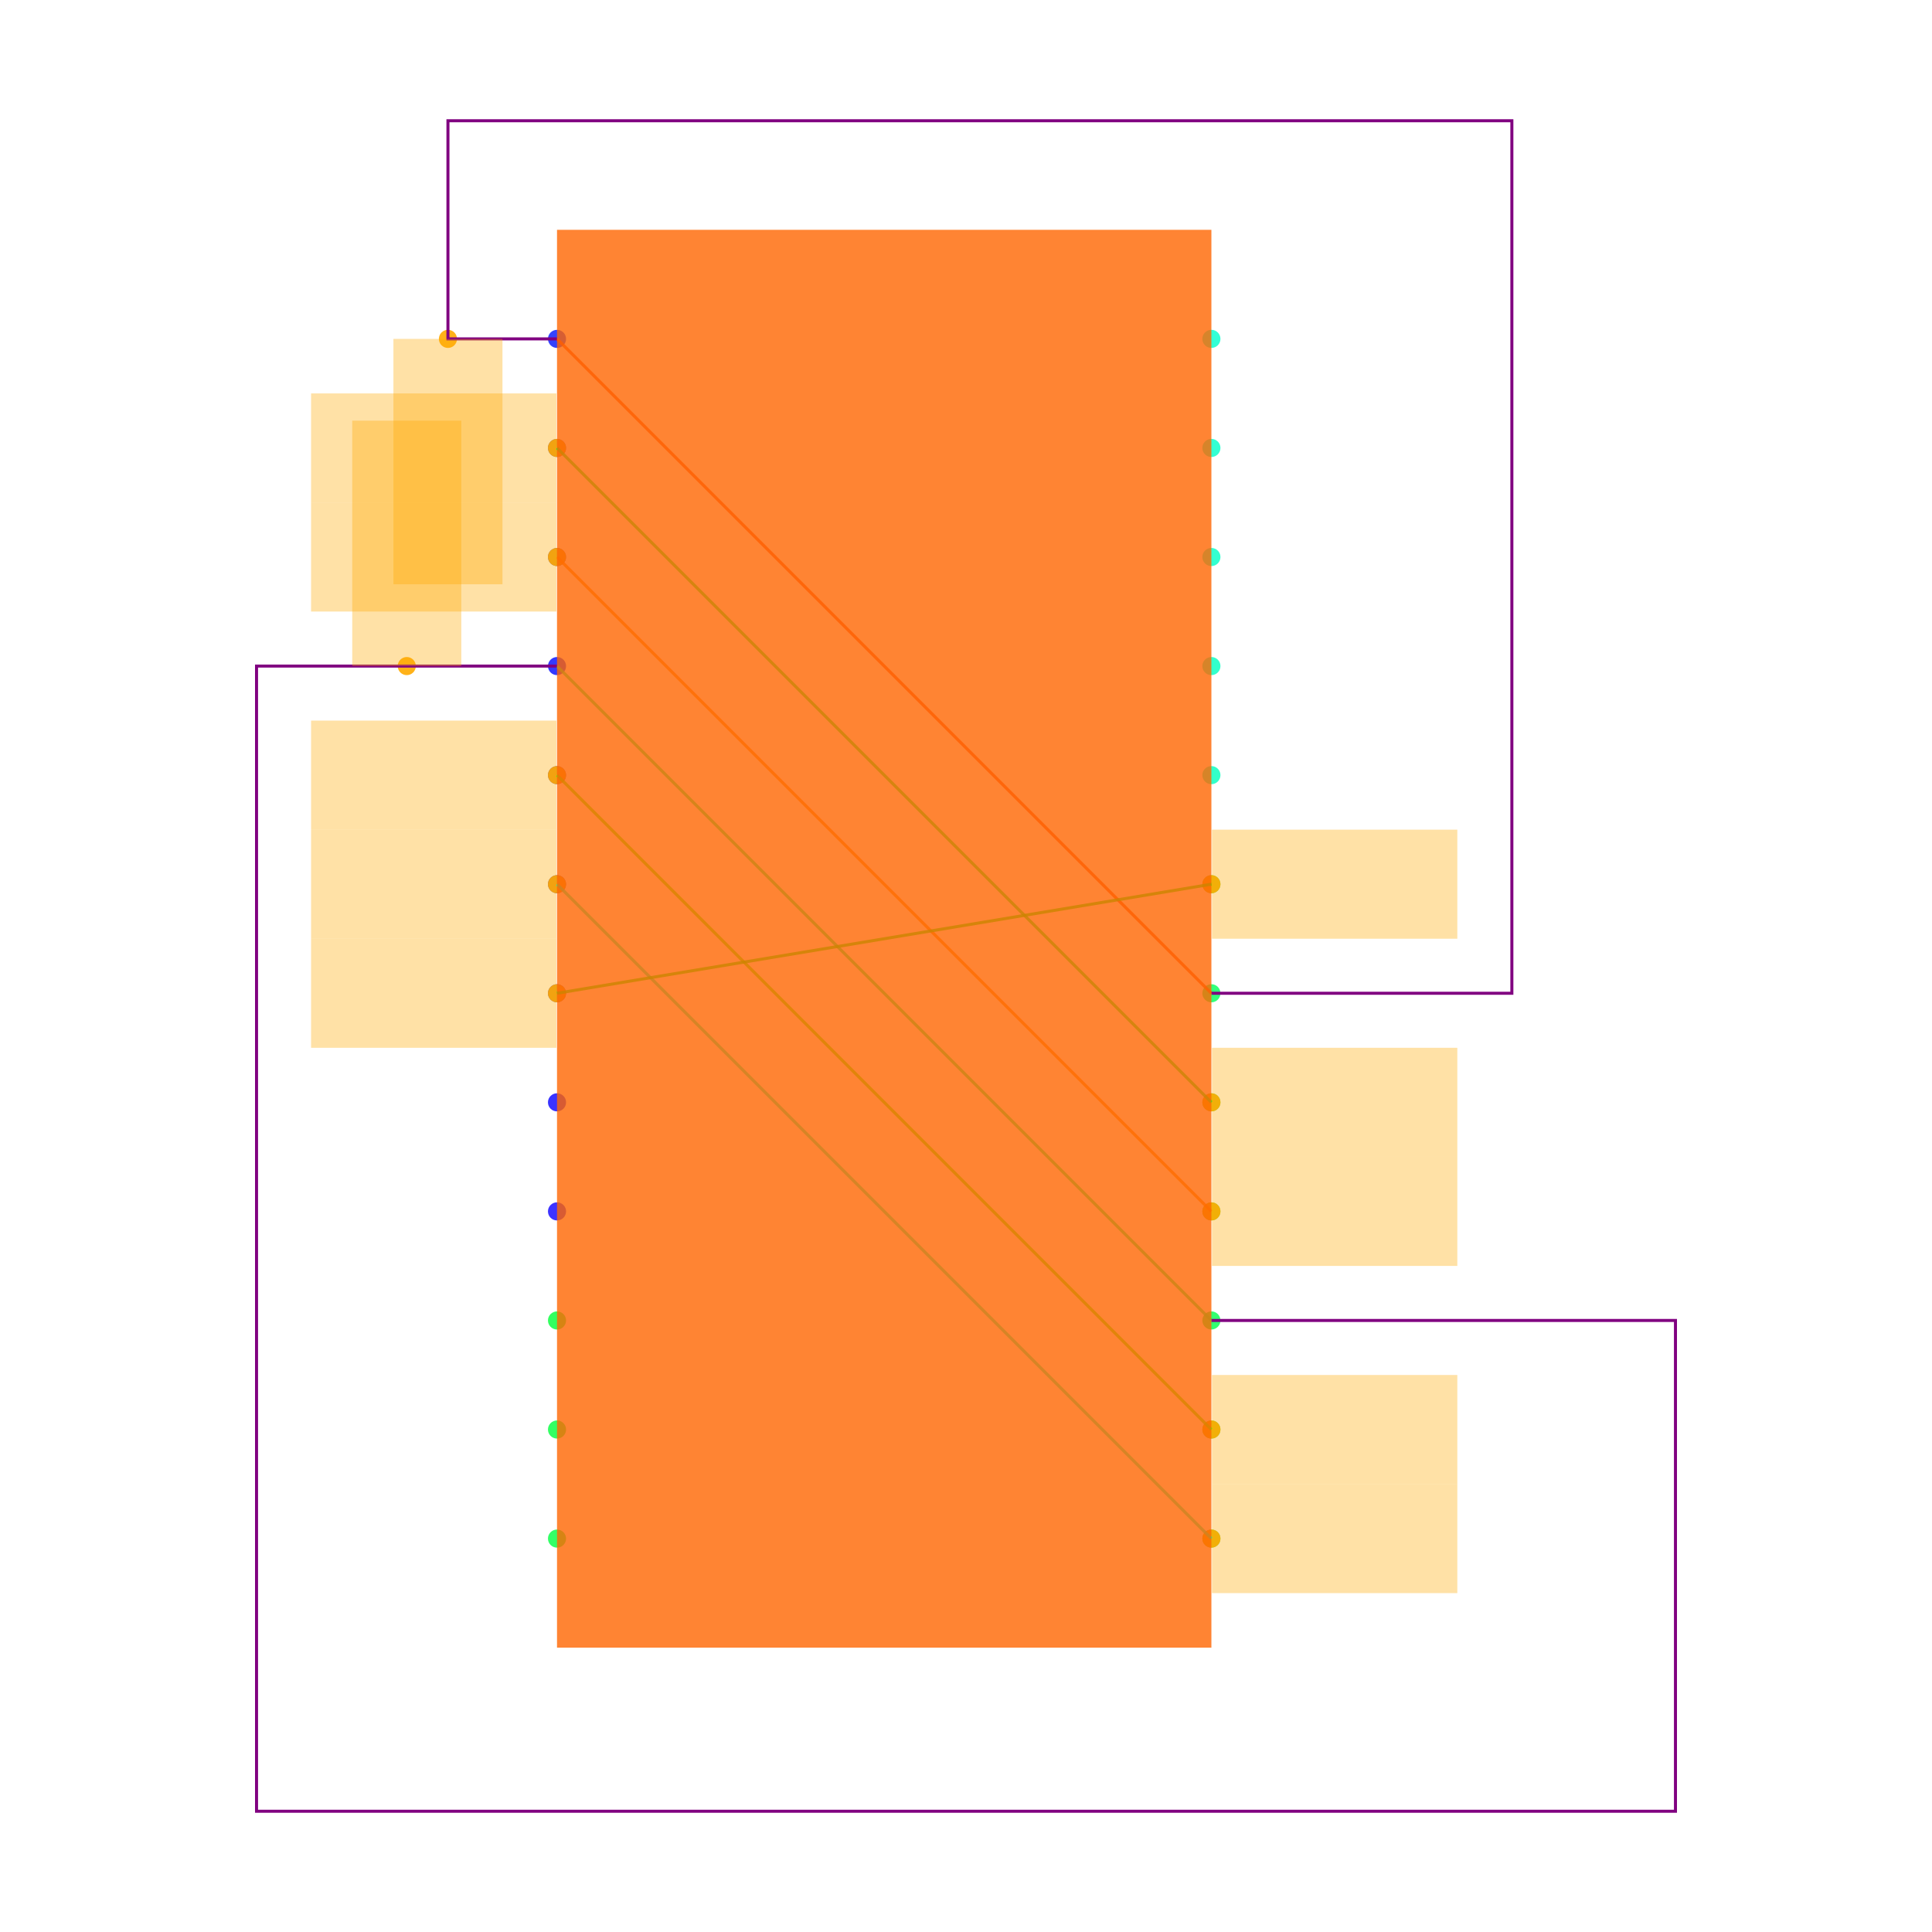
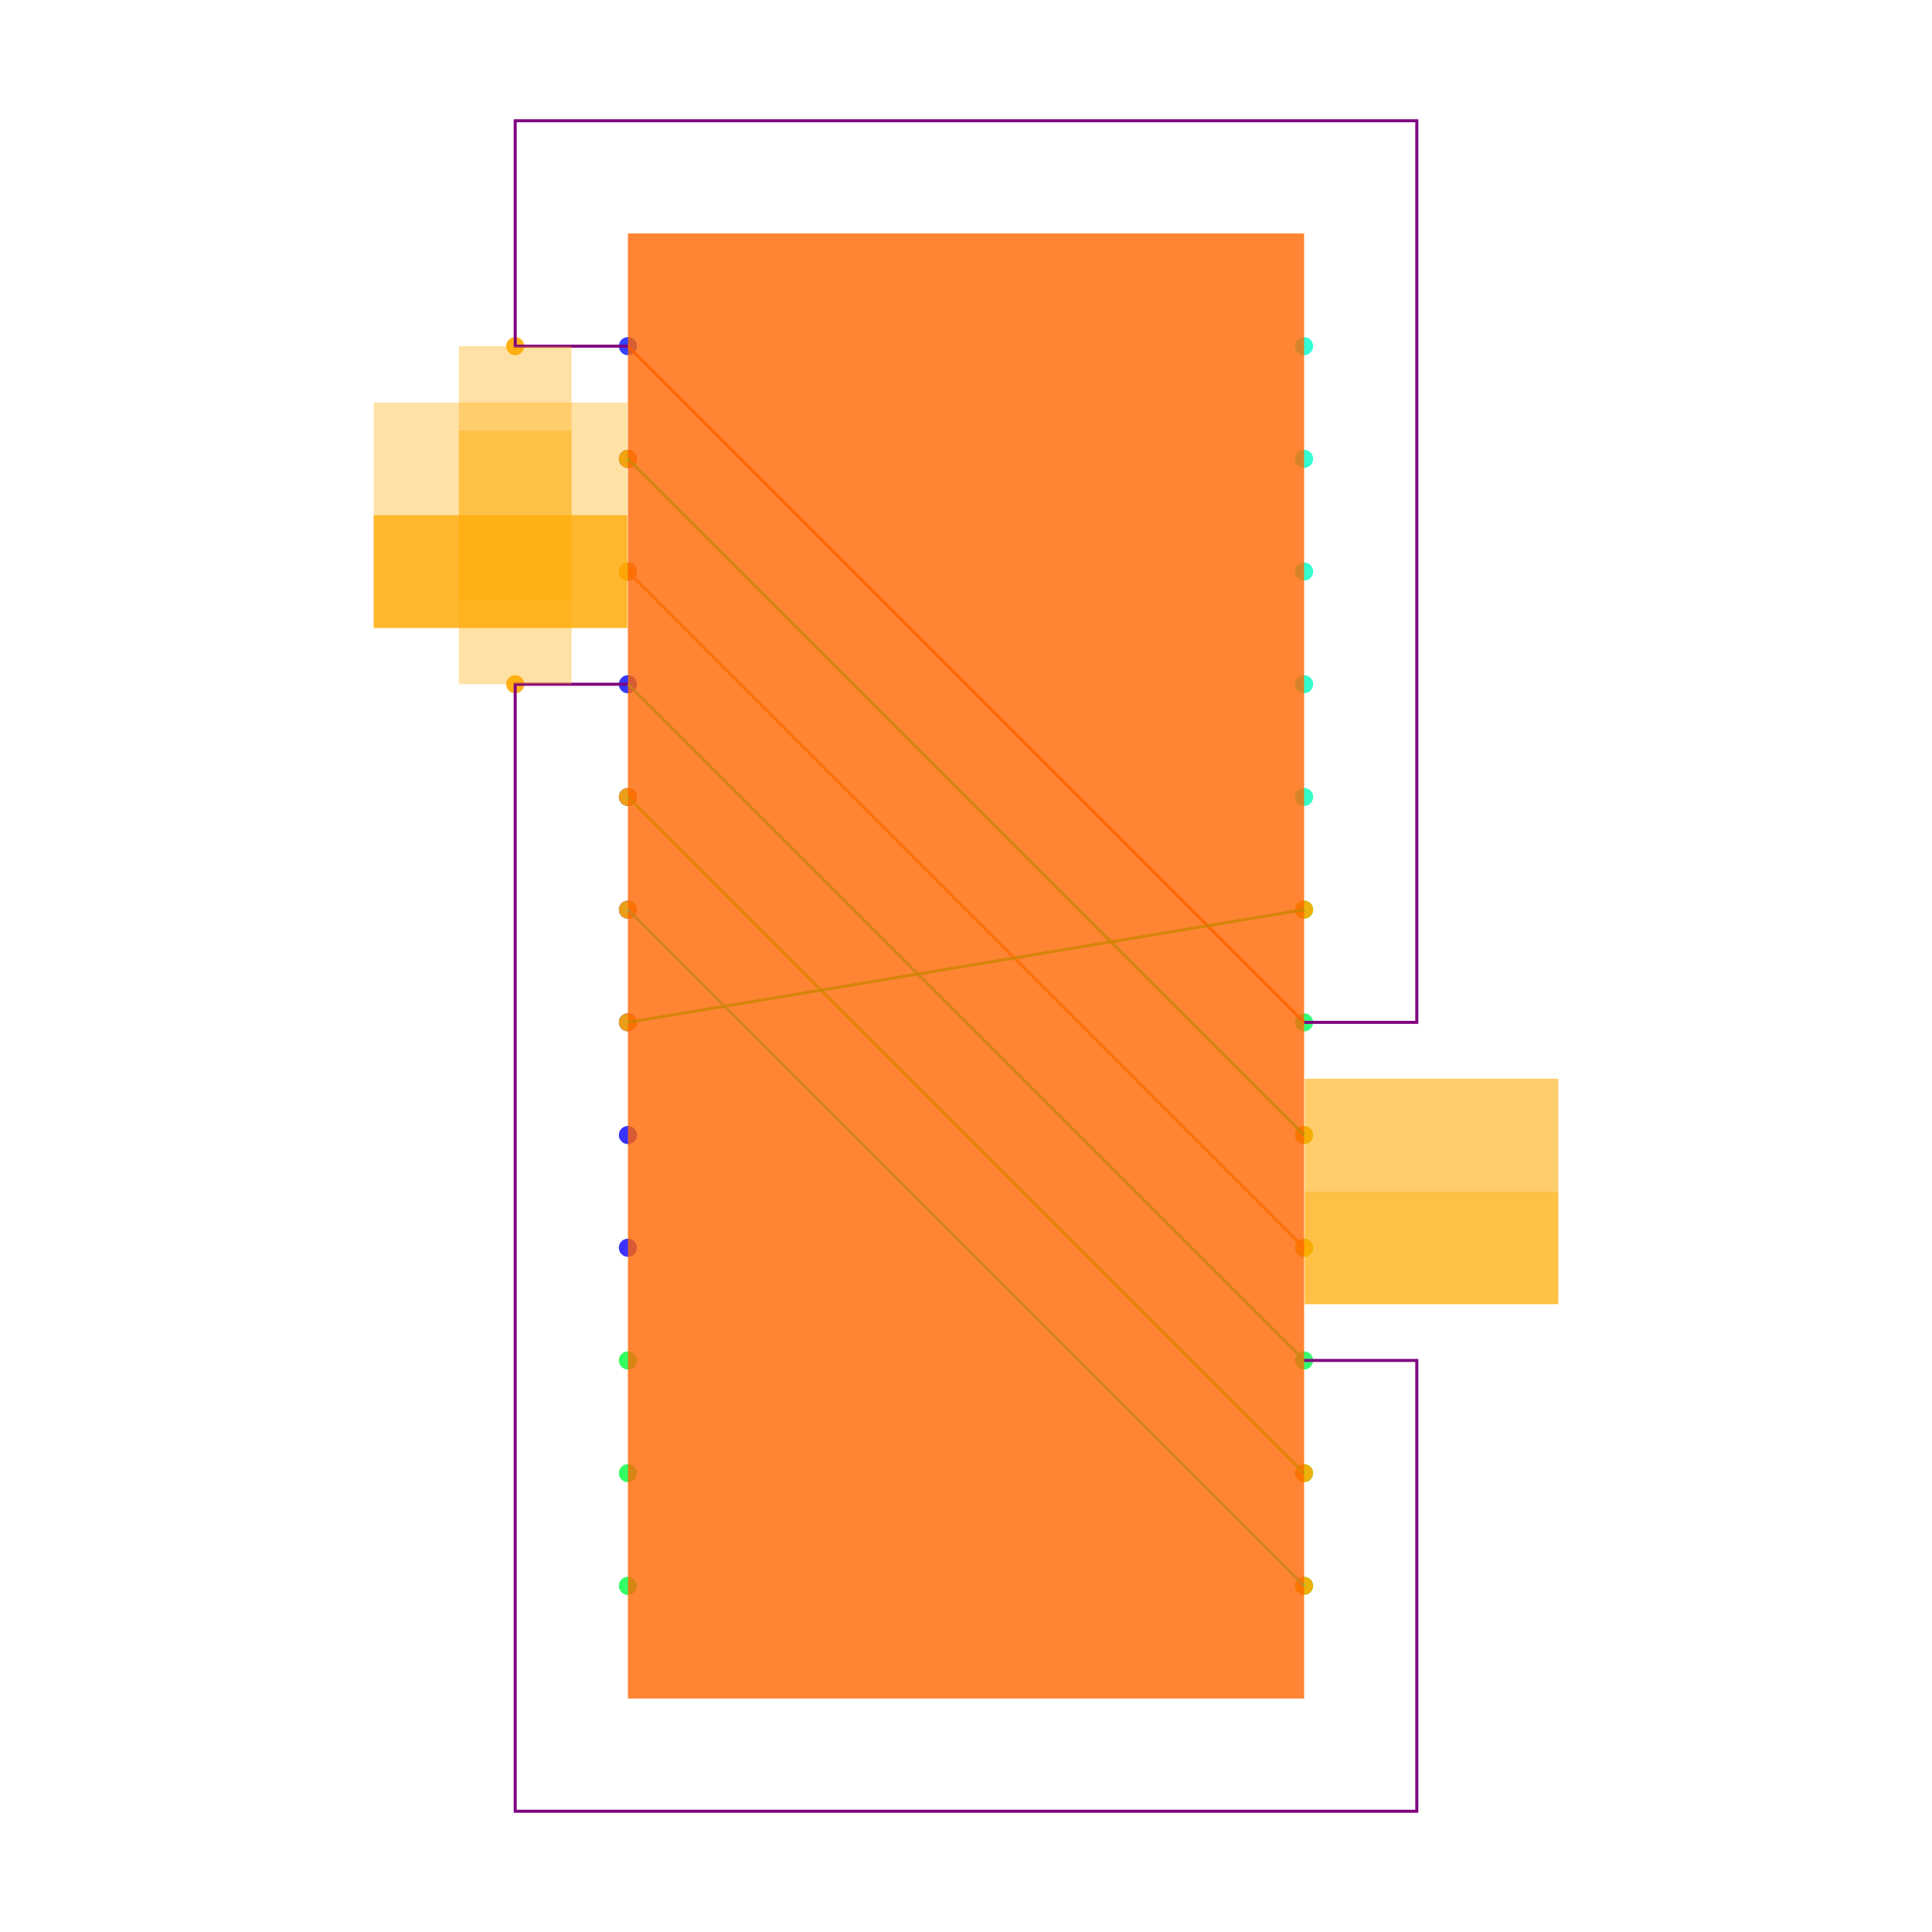
<svg xmlns="http://www.w3.org/2000/svg" width="640" height="640" viewBox="0 0 640 640">
  <rect width="100%" height="100%" fill="white" />
  <g>
-     <circle data-type="point" data-label="P.1 x-" data-x="-0.6000000000000001" data-y="1.0999999999999999" cx="184.516" cy="112.258" r="3" fill="hsl(235, 100%, 50%, 0.8)" />
+     <circle data-type="point" data-label="P.1 x-" data-x="-0.6000000000000001" data-y="1.0999999999999999" cx="208" cy="114.667" r="3" fill="hsl(235, 100%, 50%, 0.8)" />
  </g>
  <g>
-     <circle data-type="point" data-label="P.2 x-" data-x="-0.6000000000000001" data-y="0.8999999999999999" cx="184.516" cy="148.387" r="3" fill="hsl(236, 100%, 50%, 0.8)" />
+     <circle data-type="point" data-label="P.2 x-" data-x="-0.6000000000000001" data-y="0.8999999999999999" cx="208" cy="152" r="3" fill="hsl(236, 100%, 50%, 0.8)" />
  </g>
  <g>
-     <circle data-type="point" data-label="P.3 x-" data-x="-0.6000000000000001" data-y="0.6999999999999998" cx="184.516" cy="184.516" r="3" fill="hsl(237, 100%, 50%, 0.8)" />
+     <circle data-type="point" data-label="P.3 x-" data-x="-0.6000000000000001" data-y="0.6999999999999998" cx="208" cy="189.333" r="3" fill="hsl(237, 100%, 50%, 0.8)" />
  </g>
  <g>
-     <circle data-type="point" data-label="P.4 x-" data-x="-0.6000000000000001" data-y="0.4999999999999998" cx="184.516" cy="220.645" r="3" fill="hsl(238, 100%, 50%, 0.8)" />
+     <circle data-type="point" data-label="P.4 x-" data-x="-0.6000000000000001" data-y="0.4999999999999998" cx="208" cy="226.667" r="3" fill="hsl(238, 100%, 50%, 0.8)" />
  </g>
  <g>
-     <circle data-type="point" data-label="P.5 x-" data-x="-0.6000000000000001" data-y="0.2999999999999998" cx="184.516" cy="256.774" r="3" fill="hsl(239, 100%, 50%, 0.8)" />
+     <circle data-type="point" data-label="P.5 x-" data-x="-0.6000000000000001" data-y="0.2999999999999998" cx="208" cy="264" r="3" fill="hsl(239, 100%, 50%, 0.8)" />
  </g>
  <g>
-     <circle data-type="point" data-label="P.6 x-" data-x="-0.6000000000000001" data-y="0.09999999999999987" cx="184.516" cy="292.903" r="3" fill="hsl(240, 100%, 50%, 0.8)" />
+     <circle data-type="point" data-label="P.6 x-" data-x="-0.6000000000000001" data-y="0.09999999999999987" cx="208" cy="301.333" r="3" fill="hsl(240, 100%, 50%, 0.8)" />
  </g>
  <g>
-     <circle data-type="point" data-label="P.7 x-" data-x="-0.6000000000000001" data-y="-0.10000000000000009" cx="184.516" cy="329.032" r="3" fill="hsl(241, 100%, 50%, 0.8)" />
+     <circle data-type="point" data-label="P.7 x-" data-x="-0.6000000000000001" data-y="-0.10000000000000009" cx="208" cy="338.667" r="3" fill="hsl(241, 100%, 50%, 0.8)" />
  </g>
  <g>
-     <circle data-type="point" data-label="P.8 x-" data-x="-0.6000000000000001" data-y="-0.30000000000000004" cx="184.516" cy="365.161" r="3" fill="hsl(242, 100%, 50%, 0.8)" />
+     <circle data-type="point" data-label="P.8 x-" data-x="-0.6000000000000001" data-y="-0.30000000000000004" cx="208" cy="376" r="3" fill="hsl(242, 100%, 50%, 0.8)" />
  </g>
  <g>
-     <circle data-type="point" data-label="P.9 x-" data-x="-0.6000000000000001" data-y="-0.5" cx="184.516" cy="401.29" r="3" fill="hsl(243, 100%, 50%, 0.8)" />
+     <circle data-type="point" data-label="P.9 x-" data-x="-0.6000000000000001" data-y="-0.5" cx="208" cy="413.333" r="3" fill="hsl(243, 100%, 50%, 0.8)" />
  </g>
  <g>
-     <circle data-type="point" data-label="P.10 x-" data-x="-0.6000000000000001" data-y="-0.7" cx="184.516" cy="437.419" r="3" fill="hsl(133, 100%, 50%, 0.8)" />
+     <circle data-type="point" data-label="P.10 x-" data-x="-0.6000000000000001" data-y="-0.7" cx="208" cy="450.667" r="3" fill="hsl(133, 100%, 50%, 0.8)" />
  </g>
  <g>
-     <circle data-type="point" data-label="P.11 x-" data-x="-0.6000000000000001" data-y="-0.8999999999999999" cx="184.516" cy="473.548" r="3" fill="hsl(134, 100%, 50%, 0.8)" />
+     <circle data-type="point" data-label="P.11 x-" data-x="-0.6000000000000001" data-y="-0.8999999999999999" cx="208" cy="488" r="3" fill="hsl(134, 100%, 50%, 0.8)" />
  </g>
  <g>
-     <circle data-type="point" data-label="P.12 x-" data-x="-0.6000000000000001" data-y="-1.0999999999999999" cx="184.516" cy="509.677" r="3" fill="hsl(135, 100%, 50%, 0.8)" />
+     <circle data-type="point" data-label="P.12 x-" data-x="-0.6000000000000001" data-y="-1.0999999999999999" cx="208" cy="525.333" r="3" fill="hsl(135, 100%, 50%, 0.8)" />
  </g>
  <g>
-     <circle data-type="point" data-label="P.13 x+" data-x="0.6000000000000001" data-y="-1.0999999999999999" cx="401.29" cy="509.677" r="3" fill="hsl(136, 100%, 50%, 0.8)" />
+     <circle data-type="point" data-label="P.13 x+" data-x="0.6000000000000001" data-y="-1.0999999999999999" cx="432" cy="525.333" r="3" fill="hsl(136, 100%, 50%, 0.8)" />
  </g>
  <g>
-     <circle data-type="point" data-label="P.14 x+" data-x="0.6000000000000001" data-y="-0.8999999999999999" cx="401.29" cy="473.548" r="3" fill="hsl(137, 100%, 50%, 0.8)" />
+     <circle data-type="point" data-label="P.14 x+" data-x="0.6000000000000001" data-y="-0.8999999999999999" cx="432" cy="488" r="3" fill="hsl(137, 100%, 50%, 0.8)" />
  </g>
  <g>
-     <circle data-type="point" data-label="P.15 x+" data-x="0.6000000000000001" data-y="-0.6999999999999998" cx="401.29" cy="437.419" r="3" fill="hsl(138, 100%, 50%, 0.8)" />
+     <circle data-type="point" data-label="P.15 x+" data-x="0.6000000000000001" data-y="-0.6999999999999998" cx="432" cy="450.667" r="3" fill="hsl(138, 100%, 50%, 0.8)" />
  </g>
  <g>
-     <circle data-type="point" data-label="P.16 x+" data-x="0.6000000000000001" data-y="-0.4999999999999998" cx="401.29" cy="401.29" r="3" fill="hsl(139, 100%, 50%, 0.8)" />
+     <circle data-type="point" data-label="P.16 x+" data-x="0.6000000000000001" data-y="-0.4999999999999998" cx="432" cy="413.333" r="3" fill="hsl(139, 100%, 50%, 0.8)" />
  </g>
  <g>
-     <circle data-type="point" data-label="P.17 x+" data-x="0.6000000000000001" data-y="-0.2999999999999998" cx="401.29" cy="365.161" r="3" fill="hsl(140, 100%, 50%, 0.8)" />
+     <circle data-type="point" data-label="P.17 x+" data-x="0.6000000000000001" data-y="-0.2999999999999998" cx="432" cy="376" r="3" fill="hsl(140, 100%, 50%, 0.8)" />
  </g>
  <g>
-     <circle data-type="point" data-label="P.18 x+" data-x="0.6000000000000001" data-y="-0.09999999999999987" cx="401.29" cy="329.032" r="3" fill="hsl(141, 100%, 50%, 0.8)" />
+     <circle data-type="point" data-label="P.18 x+" data-x="0.6000000000000001" data-y="-0.09999999999999987" cx="432" cy="338.667" r="3" fill="hsl(141, 100%, 50%, 0.8)" />
  </g>
  <g>
-     <circle data-type="point" data-label="P.19 x+" data-x="0.6000000000000001" data-y="0.10000000000000009" cx="401.29" cy="292.903" r="3" fill="hsl(142, 100%, 50%, 0.8)" />
+     <circle data-type="point" data-label="P.19 x+" data-x="0.6000000000000001" data-y="0.10000000000000009" cx="432" cy="301.333" r="3" fill="hsl(142, 100%, 50%, 0.8)" />
  </g>
  <g>
-     <circle data-type="point" data-label="P.20 x+" data-x="0.6000000000000001" data-y="0.30000000000000004" cx="401.29" cy="256.774" r="3" fill="hsl(164, 100%, 50%, 0.8)" />
+     <circle data-type="point" data-label="P.20 x+" data-x="0.6000000000000001" data-y="0.30000000000000004" cx="432" cy="264" r="3" fill="hsl(164, 100%, 50%, 0.8)" />
  </g>
  <g>
-     <circle data-type="point" data-label="P.21 x+" data-x="0.6000000000000001" data-y="0.5" cx="401.29" cy="220.645" r="3" fill="hsl(165, 100%, 50%, 0.8)" />
+     <circle data-type="point" data-label="P.21 x+" data-x="0.6000000000000001" data-y="0.5" cx="432" cy="226.667" r="3" fill="hsl(165, 100%, 50%, 0.8)" />
  </g>
  <g>
-     <circle data-type="point" data-label="P.22 x+" data-x="0.6000000000000001" data-y="0.7" cx="401.29" cy="184.516" r="3" fill="hsl(166, 100%, 50%, 0.8)" />
+     <circle data-type="point" data-label="P.22 x+" data-x="0.6000000000000001" data-y="0.7" cx="432" cy="189.333" r="3" fill="hsl(166, 100%, 50%, 0.8)" />
  </g>
  <g>
-     <circle data-type="point" data-label="P.23 x+" data-x="0.6000000000000001" data-y="0.8999999999999999" cx="401.29" cy="148.387" r="3" fill="hsl(167, 100%, 50%, 0.8)" />
+     <circle data-type="point" data-label="P.23 x+" data-x="0.6000000000000001" data-y="0.8999999999999999" cx="432" cy="152" r="3" fill="hsl(167, 100%, 50%, 0.8)" />
  </g>
  <g>
-     <circle data-type="point" data-label="P.24 x+" data-x="0.6000000000000001" data-y="1.0999999999999999" cx="401.29" cy="112.258" r="3" fill="hsl(168, 100%, 50%, 0.8)" />
+     <circle data-type="point" data-label="P.24 x+" data-x="0.6000000000000001" data-y="1.0999999999999999" cx="432" cy="114.667" r="3" fill="hsl(168, 100%, 50%, 0.8)" />
  </g>
  <g>
-     <circle data-type="point" data-label="" data-x="-0.8" data-y="1.0999999999999999" cx="148.387" cy="112.258" r="3" fill="hsl(40, 100%, 50%, 0.9)" />
+     <circle data-type="point" data-label="ANCHOR y-" data-x="-0.8" data-y="1.0999999999999999" cx="170.667" cy="114.667" r="3" fill="hsl(40, 100%, 50%, 0.9)" />
  </g>
  <g>
-     <circle data-type="point" data-label="" data-x="-0.6000000000000001" data-y="0.8999999999999999" cx="184.516" cy="148.387" r="3" fill="hsl(40, 100%, 50%, 0.9)" />
+     <circle data-type="point" data-label="ANCHOR x-" data-x="-0.6000000000000001" data-y="0.8999999999999999" cx="208" cy="152" r="3" fill="hsl(40, 100%, 50%, 0.9)" />
  </g>
  <g>
-     <circle data-type="point" data-label="" data-x="0.6000000000000001" data-y="-0.2999999999999998" cx="401.29" cy="365.161" r="3" fill="hsl(40, 100%, 50%, 0.9)" />
+     <circle data-type="point" data-label="ANCHOR x+" data-x="0.6000000000000001" data-y="-0.2999999999999998" cx="432" cy="376" r="3" fill="hsl(40, 100%, 50%, 0.9)" />
  </g>
  <g>
-     <circle data-type="point" data-label="" data-x="-0.6000000000000001" data-y="0.6999999999999998" cx="184.516" cy="184.516" r="3" fill="hsl(40, 100%, 50%, 0.9)" />
+     <circle data-type="point" data-label="ANCHOR x-" data-x="-0.6000000000000001" data-y="0.6999999999999998" cx="208" cy="189.333" r="3" fill="hsl(40, 100%, 50%, 0.9)" />
  </g>
  <g>
-     <circle data-type="point" data-label="" data-x="0.6000000000000001" data-y="-0.4999999999999998" cx="401.29" cy="401.29" r="3" fill="hsl(40, 100%, 50%, 0.9)" />
+     <circle data-type="point" data-label="ANCHOR x+" data-x="0.6000000000000001" data-y="-0.4999999999999998" cx="432" cy="413.333" r="3" fill="hsl(40, 100%, 50%, 0.9)" />
  </g>
  <g>
-     <circle data-type="point" data-label="" data-x="-0.8755000000000002" data-y="0.4999999999999998" cx="134.748" cy="220.645" r="3" fill="hsl(40, 100%, 50%, 0.9)" />
+     <circle data-type="point" data-label="ANCHOR y+" data-x="-0.8" data-y="0.4999999999999998" cx="170.667" cy="226.667" r="3" fill="hsl(40, 100%, 50%, 0.9)" />
  </g>
  <g>
-     <circle data-type="point" data-label="" data-x="-0.6000000000000001" data-y="0.2999999999999998" cx="184.516" cy="256.774" r="3" fill="hsl(40, 100%, 50%, 0.9)" />
+     <circle data-type="point" data-label="ANCHOR x-" data-x="-0.6000000000000001" data-y="0.2999999999999998" cx="208" cy="264" r="3" fill="hsl(40, 100%, 50%, 0.9)" />
  </g>
  <g>
-     <circle data-type="point" data-label="" data-x="0.6000000000000001" data-y="-0.8999999999999999" cx="401.29" cy="473.548" r="3" fill="hsl(40, 100%, 50%, 0.9)" />
+     <circle data-type="point" data-label="ANCHOR x+" data-x="0.6000000000000001" data-y="-0.8999999999999999" cx="432" cy="488" r="3" fill="hsl(40, 100%, 50%, 0.9)" />
  </g>
  <g>
-     <circle data-type="point" data-label="" data-x="-0.6000000000000001" data-y="0.09999999999999987" cx="184.516" cy="292.903" r="3" fill="hsl(40, 100%, 50%, 0.9)" />
+     <circle data-type="point" data-label="ANCHOR x-" data-x="-0.6000000000000001" data-y="0.09999999999999987" cx="208" cy="301.333" r="3" fill="hsl(40, 100%, 50%, 0.9)" />
  </g>
  <g>
-     <circle data-type="point" data-label="" data-x="0.6000000000000001" data-y="-1.0999999999999999" cx="401.29" cy="509.677" r="3" fill="hsl(40, 100%, 50%, 0.9)" />
+     <circle data-type="point" data-label="ANCHOR x+" data-x="0.6000000000000001" data-y="-1.0999999999999999" cx="432" cy="525.333" r="3" fill="hsl(40, 100%, 50%, 0.9)" />
  </g>
  <g>
-     <circle data-type="point" data-label="" data-x="-0.6000000000000001" data-y="-0.10000000000000009" cx="184.516" cy="329.032" r="3" fill="hsl(40, 100%, 50%, 0.9)" />
+     <circle data-type="point" data-label="ANCHOR x-" data-x="-0.6000000000000001" data-y="-0.10000000000000009" cx="208" cy="338.667" r="3" fill="hsl(40, 100%, 50%, 0.9)" />
  </g>
  <g>
-     <circle data-type="point" data-label="" data-x="0.6000000000000001" data-y="0.10000000000000009" cx="401.29" cy="292.903" r="3" fill="hsl(40, 100%, 50%, 0.9)" />
+     <circle data-type="point" data-label="ANCHOR x+" data-x="0.6000000000000001" data-y="0.10000000000000009" cx="432" cy="301.333" r="3" fill="hsl(40, 100%, 50%, 0.9)" />
  </g>
  <g>
-     <polyline data-points="-0.6000000000000001,1.0999999999999999 0.6000000000000001,-0.09999999999999987" data-type="line" data-label="" points="184.516,112.258 401.29,329.032" fill="none" stroke="hsl(16, 100%, 50%, 0.8)" stroke-width="1" />
+     <polyline data-points="-0.6000000000000001,1.0999999999999999 0.6000000000000001,-0.09999999999999987" data-type="line" data-label="" points="208,114.667 432,338.667" fill="none" stroke="hsl(16, 100%, 50%, 0.8)" stroke-width="1" />
  </g>
  <g>
-     <polyline data-points="-0.6000000000000001,0.8999999999999999 0.6000000000000001,-0.2999999999999998" data-type="line" data-label="" points="184.516,148.387 401.29,365.161" fill="none" stroke="hsl(128, 100%, 50%, 0.8)" stroke-width="1" />
+     <polyline data-points="-0.6000000000000001,0.8999999999999999 0.6000000000000001,-0.2999999999999998" data-type="line" data-label="" points="208,152 432,376" fill="none" stroke="hsl(128, 100%, 50%, 0.8)" stroke-width="1" />
  </g>
  <g>
-     <polyline data-points="-0.6000000000000001,0.6999999999999998 0.6000000000000001,-0.4999999999999998" data-type="line" data-label="" points="184.516,184.516 401.29,401.29" fill="none" stroke="hsl(32, 100%, 50%, 0.8)" stroke-width="1" />
+     <polyline data-points="-0.6000000000000001,0.6999999999999998 0.6000000000000001,-0.4999999999999998" data-type="line" data-label="" points="208,189.333 432,413.333" fill="none" stroke="hsl(32, 100%, 50%, 0.8)" stroke-width="1" />
  </g>
  <g>
-     <polyline data-points="-0.6000000000000001,0.4999999999999998 0.6000000000000001,-0.6999999999999998" data-type="line" data-label="" points="184.516,220.645 401.29,437.419" fill="none" stroke="hsl(144, 100%, 50%, 0.8)" stroke-width="1" />
+     <polyline data-points="-0.6000000000000001,0.4999999999999998 0.6000000000000001,-0.6999999999999998" data-type="line" data-label="" points="208,226.667 432,450.667" fill="none" stroke="hsl(144, 100%, 50%, 0.8)" stroke-width="1" />
  </g>
  <g>
-     <polyline data-points="-0.6000000000000001,0.2999999999999998 0.6000000000000001,-0.8999999999999999" data-type="line" data-label="" points="184.516,256.774 401.29,473.548" fill="none" stroke="hsl(104, 100%, 50%, 0.8)" stroke-width="1" />
+     <polyline data-points="-0.6000000000000001,0.2999999999999998 0.6000000000000001,-0.8999999999999999" data-type="line" data-label="" points="208,264 432,488" fill="none" stroke="hsl(104, 100%, 50%, 0.8)" stroke-width="1" />
  </g>
  <g>
-     <polyline data-points="-0.6000000000000001,0.09999999999999987 0.6000000000000001,-1.0999999999999999" data-type="line" data-label="" points="184.516,292.903 401.29,509.677" fill="none" stroke="hsl(160, 100%, 50%, 0.8)" stroke-width="1" />
+     <polyline data-points="-0.6000000000000001,0.09999999999999987 0.6000000000000001,-1.0999999999999999" data-type="line" data-label="" points="208,301.333 432,525.333" fill="none" stroke="hsl(160, 100%, 50%, 0.8)" stroke-width="1" />
  </g>
  <g>
-     <polyline data-points="-0.6000000000000001,-0.10000000000000009 0.6000000000000001,0.10000000000000009" data-type="line" data-label="" points="184.516,329.032 401.29,292.903" fill="none" stroke="hsl(120, 100%, 50%, 0.8)" stroke-width="1" />
+     <polyline data-points="-0.6000000000000001,-0.10000000000000009 0.6000000000000001,0.10000000000000009" data-type="line" data-label="" points="208,338.667 432,301.333" fill="none" stroke="hsl(120, 100%, 50%, 0.8)" stroke-width="1" />
  </g>
  <g>
-     <polyline data-points="-0.6000000000000001,1.0999999999999999 -0.8,1.0999999999999999 -0.8,1.4999999999999998 1.1510000000000002,1.4999999999999998 1.1510000000000002,-0.09999999999999992 0.6000000000000001,-0.09999999999999987" data-type="line" data-label="" points="184.516,112.258 148.387,112.258 148.387,40 500.826,40 500.826,329.032 401.29,329.032" fill="none" stroke="purple" stroke-width="1" />
+     <polyline data-points="-0.6000000000000001,1.0999999999999999 -0.8,1.0999999999999999 -0.8,1.4999999999999998 0.8000000000000003,1.4999999999999998 0.8000000000000003,-0.09999999999999987 0.6000000000000001,-0.09999999999999987" data-type="line" data-label="" points="208,114.667 170.667,114.667 170.667,40 469.333,40 469.333,338.667 432,338.667" fill="none" stroke="purple" stroke-width="1" />
  </g>
  <g>
-     <polyline data-points="-0.6000000000000001,0.4999999999999998 -1.1510000000000002,0.4999999999999998 -1.1510000000000002,-1.6 1.451,-1.6 1.451,-0.6999999999999998 0.6000000000000001,-0.6999999999999998" data-type="line" data-label="" points="184.516,220.645 84.981,220.645 84.981,600 555.019,600 555.019,437.419 401.29,437.419" fill="none" stroke="purple" stroke-width="1" />
+     <polyline data-points="-0.6000000000000001,0.4999999999999998 -0.8,0.4999999999999998 -0.8,-1.4999999999999998 0.8000000000000003,-1.4999999999999998 0.8000000000000003,-0.6999999999999998 0.6000000000000001,-0.6999999999999998" data-type="line" data-label="" points="208,226.667 170.667,226.667 170.667,600 469.333,600 469.333,450.667 432,450.667" fill="none" stroke="purple" stroke-width="1" />
  </g>
  <g>
-     <rect data-type="rect" data-label="schematic_component_0" data-x="0" data-y="0" x="184.516" y="76.129" width="216.774" height="469.677" fill="hsl(24, 100%, 50%, 0.8)" stroke="black" stroke-width="0.006" />
+     <rect data-type="rect" data-label="CHIP schematic_component_0" data-x="0" data-y="0" x="208" y="77.333" width="224" height="485.333" fill="hsl(24, 100%, 50%, 0.8)" stroke="black" stroke-width="0.005" />
  </g>
  <g>
-     <rect data-type="rect" data-label="" data-x="-0.8" data-y="0.8749999999999999" x="130.323" y="112.258" width="36.129" height="81.29" fill="hsl(40, 100%, 50%, 0.35)" stroke="black" stroke-width="0.006" />
+     <rect data-type="rect" data-label="PLACED NET LABEL P.pin1 to P.pin18 connectivity_net0" data-x="-0.8" data-y="0.8749999999999999" x="152" y="114.667" width="37.333" height="84" fill="hsl(40, 100%, 50%, 0.35)" stroke="black" stroke-width="0.005" />
  </g>
  <g>
-     <rect data-type="rect" data-label="" data-x="-0.8260000000000001" data-y="0.8999999999999999" x="103.045" y="130.323" width="81.29" height="36.129" fill="hsl(40, 100%, 50%, 0.35)" stroke="black" stroke-width="0.006" />
+     <rect data-type="rect" data-label="PLACED NET LABEL P.pin2 to P.pin17 connectivity_net1" data-x="-0.8260000000000001" data-y="0.8999999999999999" x="123.813" y="133.333" width="84" height="37.333" fill="hsl(40, 100%, 50%, 0.35)" stroke="black" stroke-width="0.005" />
  </g>
  <g>
-     <rect data-type="rect" data-label="" data-x="0.8260000000000001" data-y="-0.2999999999999998" x="401.471" y="347.097" width="81.29" height="36.129" fill="hsl(40, 100%, 50%, 0.35)" stroke="black" stroke-width="0.006" />
+     <rect data-type="rect" data-label="PLACED NET LABEL P.pin2 to P.pin17 connectivity_net1" data-x="0.8260000000000001" data-y="-0.2999999999999998" x="432.187" y="357.333" width="84" height="37.333" fill="hsl(40, 100%, 50%, 0.35)" stroke="black" stroke-width="0.005" />
  </g>
  <g>
-     <rect data-type="rect" data-label="" data-x="-0.8260000000000001" data-y="0.6999999999999998" x="103.045" y="166.452" width="81.29" height="36.129" fill="hsl(40, 100%, 50%, 0.35)" stroke="black" stroke-width="0.006" />
+     <rect data-type="rect" data-label="PLACED NET LABEL P.pin3 to P.pin16 connectivity_net2" data-x="-0.8260000000000001" data-y="0.6999999999999998" x="123.813" y="170.667" width="84" height="37.333" fill="hsl(40, 100%, 50%, 0.35)" stroke="black" stroke-width="0.005" />
  </g>
  <g>
-     <rect data-type="rect" data-label="" data-x="0.8260000000000001" data-y="-0.4999999999999998" x="401.471" y="383.226" width="81.29" height="36.129" fill="hsl(40, 100%, 50%, 0.35)" stroke="black" stroke-width="0.006" />
+     <rect data-type="rect" data-label="PLACED NET LABEL P.pin3 to P.pin16 connectivity_net2" data-x="0.8260000000000001" data-y="-0.4999999999999998" x="432.187" y="394.667" width="84" height="37.333" fill="hsl(40, 100%, 50%, 0.35)" stroke="black" stroke-width="0.005" />
  </g>
  <g>
-     <rect data-type="rect" data-label="" data-x="-0.8755000000000002" data-y="0.7249999999999998" x="116.684" y="139.355" width="36.129" height="81.29" fill="hsl(40, 100%, 50%, 0.35)" stroke="black" stroke-width="0.006" />
+     <rect data-type="rect" data-label="PLACED NET LABEL P.pin4 to P.pin15 connectivity_net3" data-x="-0.8" data-y="0.7249999999999998" x="152" y="142.667" width="37.333" height="84" fill="hsl(40, 100%, 50%, 0.35)" stroke="black" stroke-width="0.005" />
  </g>
  <g>
-     <rect data-type="rect" data-label="" data-x="-0.8260000000000001" data-y="0.2999999999999998" x="103.045" y="238.71" width="81.29" height="36.129" fill="hsl(40, 100%, 50%, 0.35)" stroke="black" stroke-width="0.006" />
+     <rect data-type="rect" data-label="PLACED NET LABEL P.pin5 to P.pin14 connectivity_net4" data-x="-0.8260000000000001" data-y="0.6999999999999998" x="123.813" y="170.667" width="84" height="37.333" fill="hsl(40, 100%, 50%, 0.35)" stroke="black" stroke-width="0.005" />
  </g>
  <g>
-     <rect data-type="rect" data-label="" data-x="0.8260000000000001" data-y="-0.8999999999999999" x="401.471" y="455.484" width="81.29" height="36.129" fill="hsl(40, 100%, 50%, 0.35)" stroke="black" stroke-width="0.006" />
+     <rect data-type="rect" data-label="PLACED NET LABEL P.pin5 to P.pin14 connectivity_net4" data-x="0.8260000000000001" data-y="-0.4999999999999999" x="432.187" y="394.667" width="84" height="37.333" fill="hsl(40, 100%, 50%, 0.35)" stroke="black" stroke-width="0.005" />
  </g>
  <g>
-     <rect data-type="rect" data-label="" data-x="-0.8260000000000001" data-y="0.09999999999999987" x="103.045" y="274.839" width="81.29" height="36.129" fill="hsl(40, 100%, 50%, 0.35)" stroke="black" stroke-width="0.006" />
+     <rect data-type="rect" data-label="PLACED NET LABEL P.pin6 to P.pin13 connectivity_net5" data-x="-0.8260000000000001" data-y="0.6999999999999998" x="123.813" y="170.667" width="84" height="37.333" fill="hsl(40, 100%, 50%, 0.35)" stroke="black" stroke-width="0.005" />
  </g>
  <g>
-     <rect data-type="rect" data-label="" data-x="0.8260000000000001" data-y="-1.0999999999999999" x="401.471" y="491.613" width="81.29" height="36.129" fill="hsl(40, 100%, 50%, 0.35)" stroke="black" stroke-width="0.006" />
+     <rect data-type="rect" data-label="PLACED NET LABEL P.pin6 to P.pin13 connectivity_net5" data-x="0.8260000000000001" data-y="-0.4999999999999999" x="432.187" y="394.667" width="84" height="37.333" fill="hsl(40, 100%, 50%, 0.35)" stroke="black" stroke-width="0.005" />
  </g>
  <g>
-     <rect data-type="rect" data-label="" data-x="-0.8260000000000001" data-y="-0.10000000000000009" x="103.045" y="310.968" width="81.29" height="36.129" fill="hsl(40, 100%, 50%, 0.35)" stroke="black" stroke-width="0.006" />
+     <rect data-type="rect" data-label="PLACED NET LABEL P.pin7 to P.pin19 connectivity_net6" data-x="-0.8260000000000001" data-y="0.7" x="123.813" y="170.667" width="84" height="37.333" fill="hsl(40, 100%, 50%, 0.35)" stroke="black" stroke-width="0.005" />
  </g>
  <g>
-     <rect data-type="rect" data-label="" data-x="0.8260000000000001" data-y="0.10000000000000009" x="401.471" y="274.839" width="81.29" height="36.129" fill="hsl(40, 100%, 50%, 0.35)" stroke="black" stroke-width="0.006" />
+     <rect data-type="rect" data-label="PLACED NET LABEL P.pin7 to P.pin19 connectivity_net6" data-x="0.8260000000000001" data-y="-0.29999999999999993" x="432.187" y="357.333" width="84" height="37.333" fill="hsl(40, 100%, 50%, 0.35)" stroke="black" stroke-width="0.005" />
  </g>
  <g id="crosshair" style="display: none">
    <line id="crosshair-h" y1="0" y2="640" stroke="#666" stroke-width="0.5" />
    <line id="crosshair-v" x1="0" x2="640" stroke="#666" stroke-width="0.5" />
    <text id="coordinates" font-family="monospace" font-size="12" fill="#666" />
  </g>
</svg>
